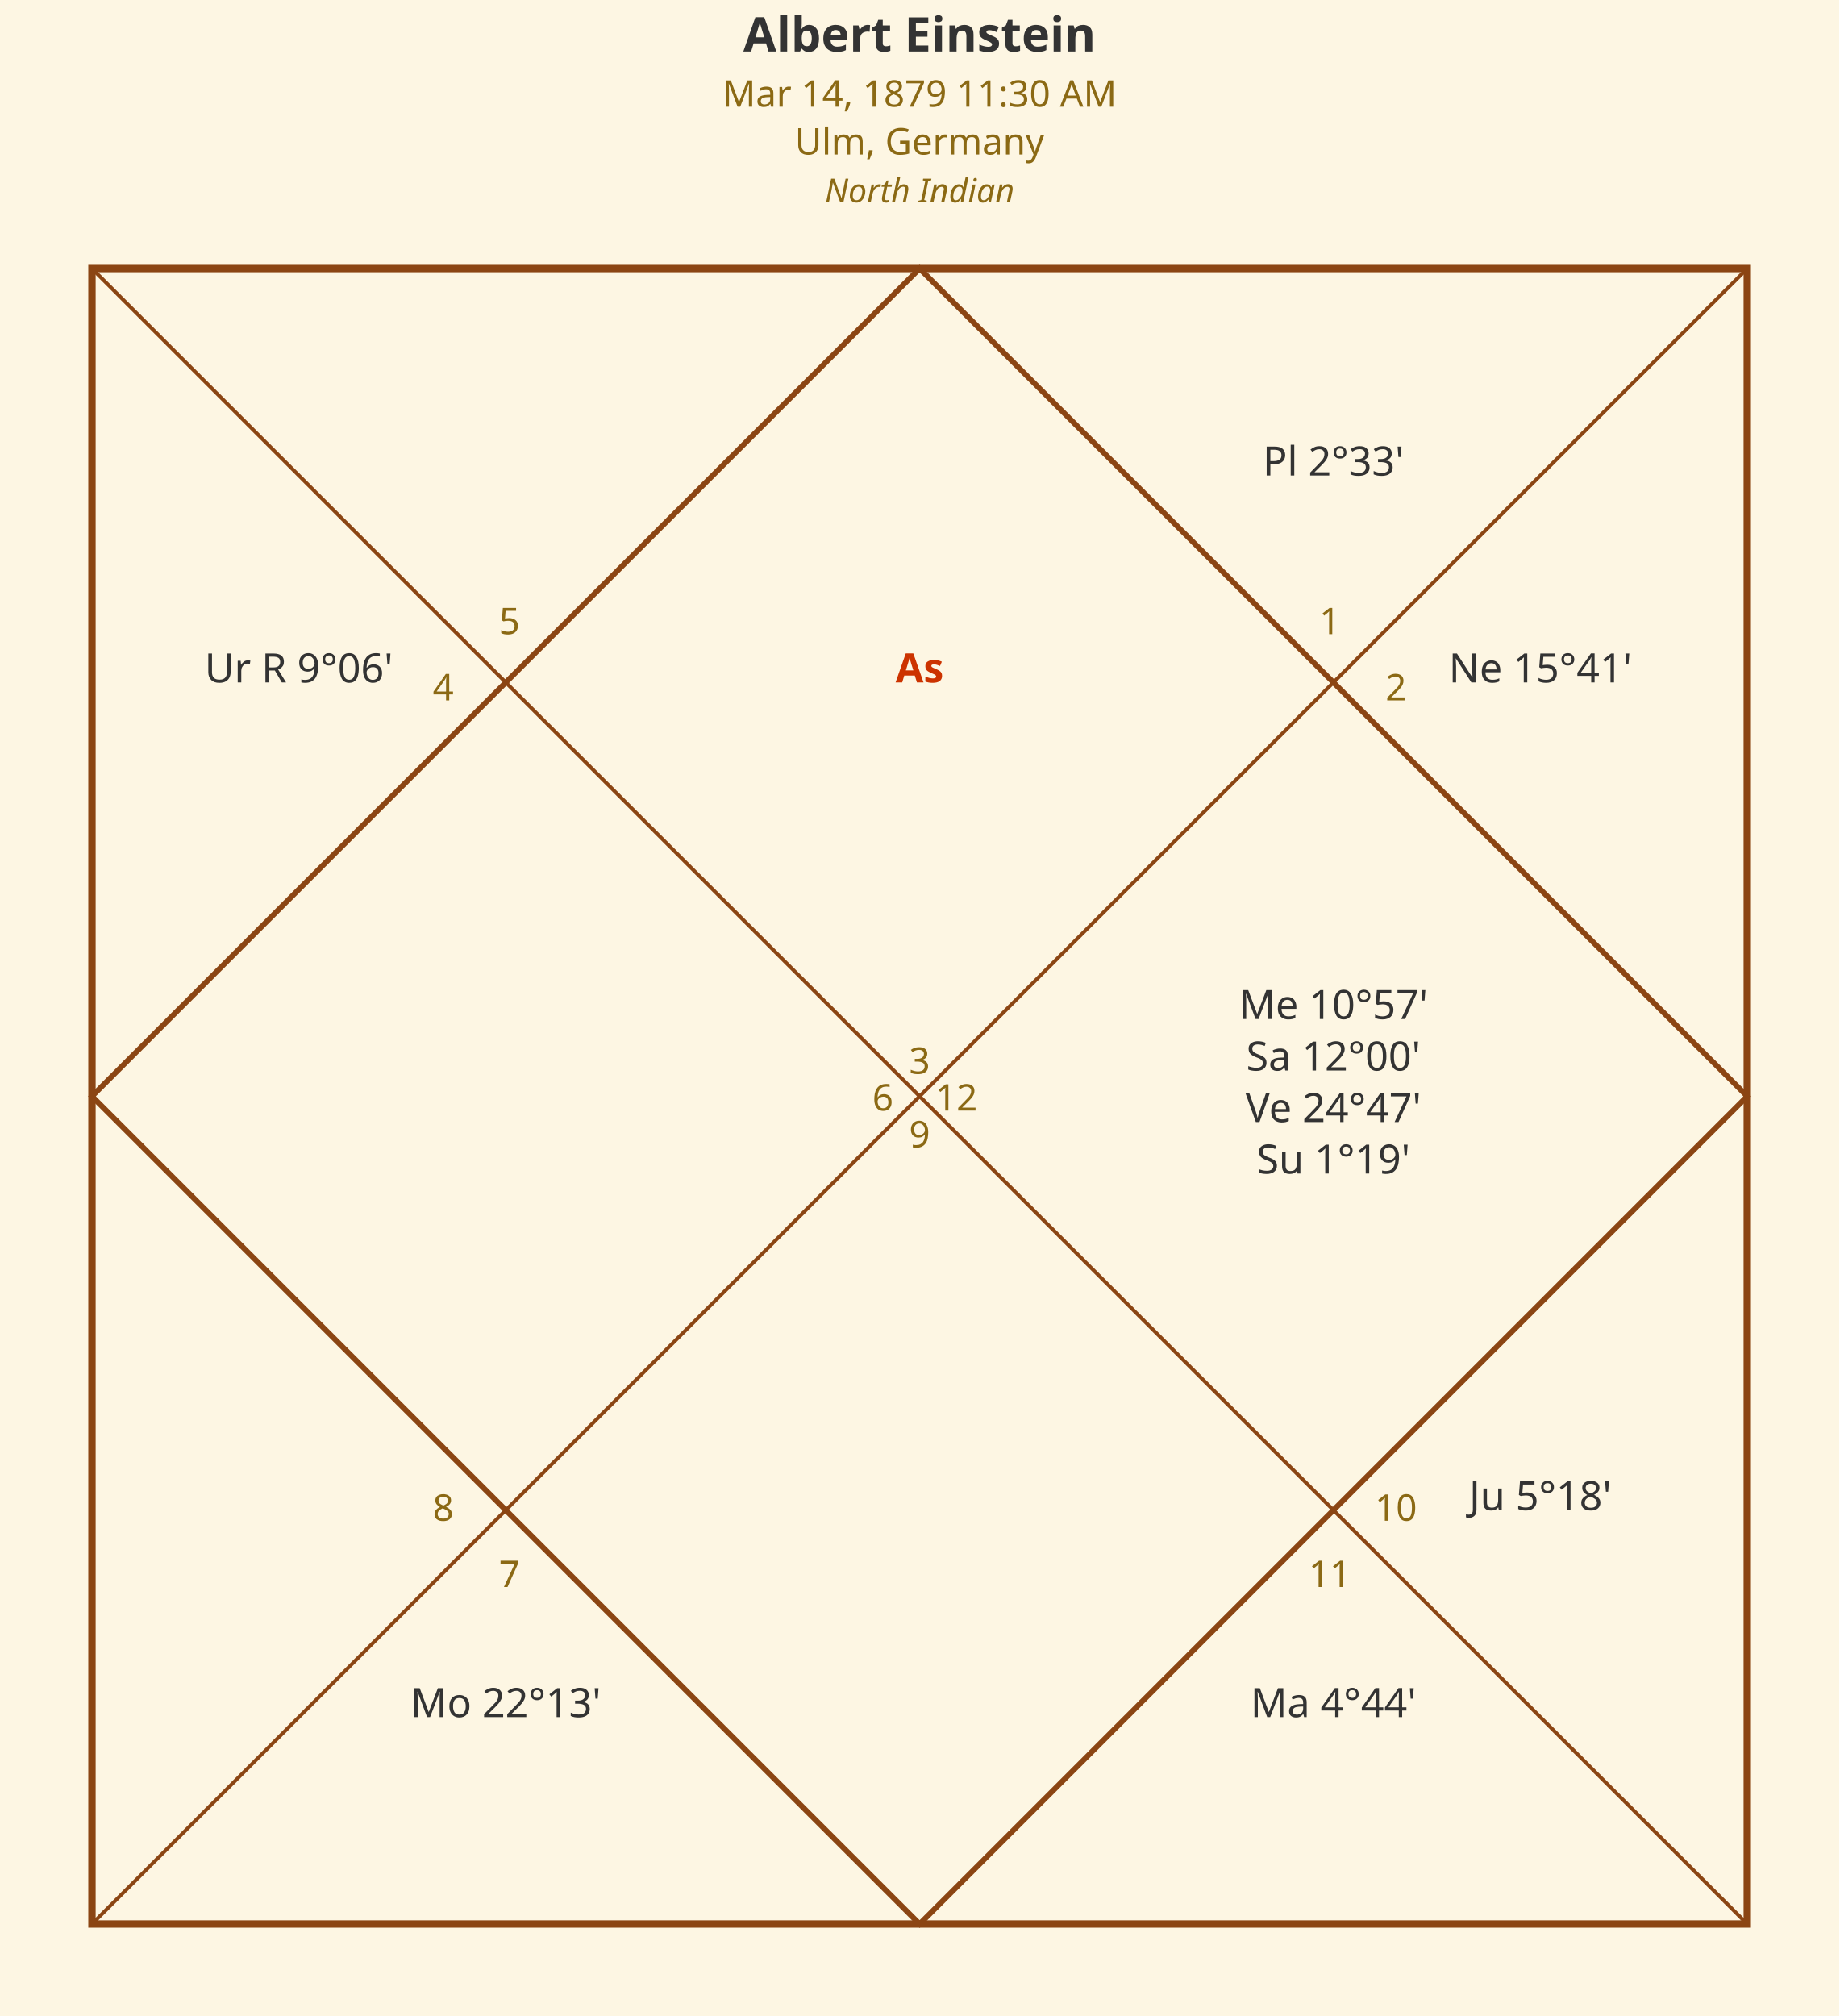
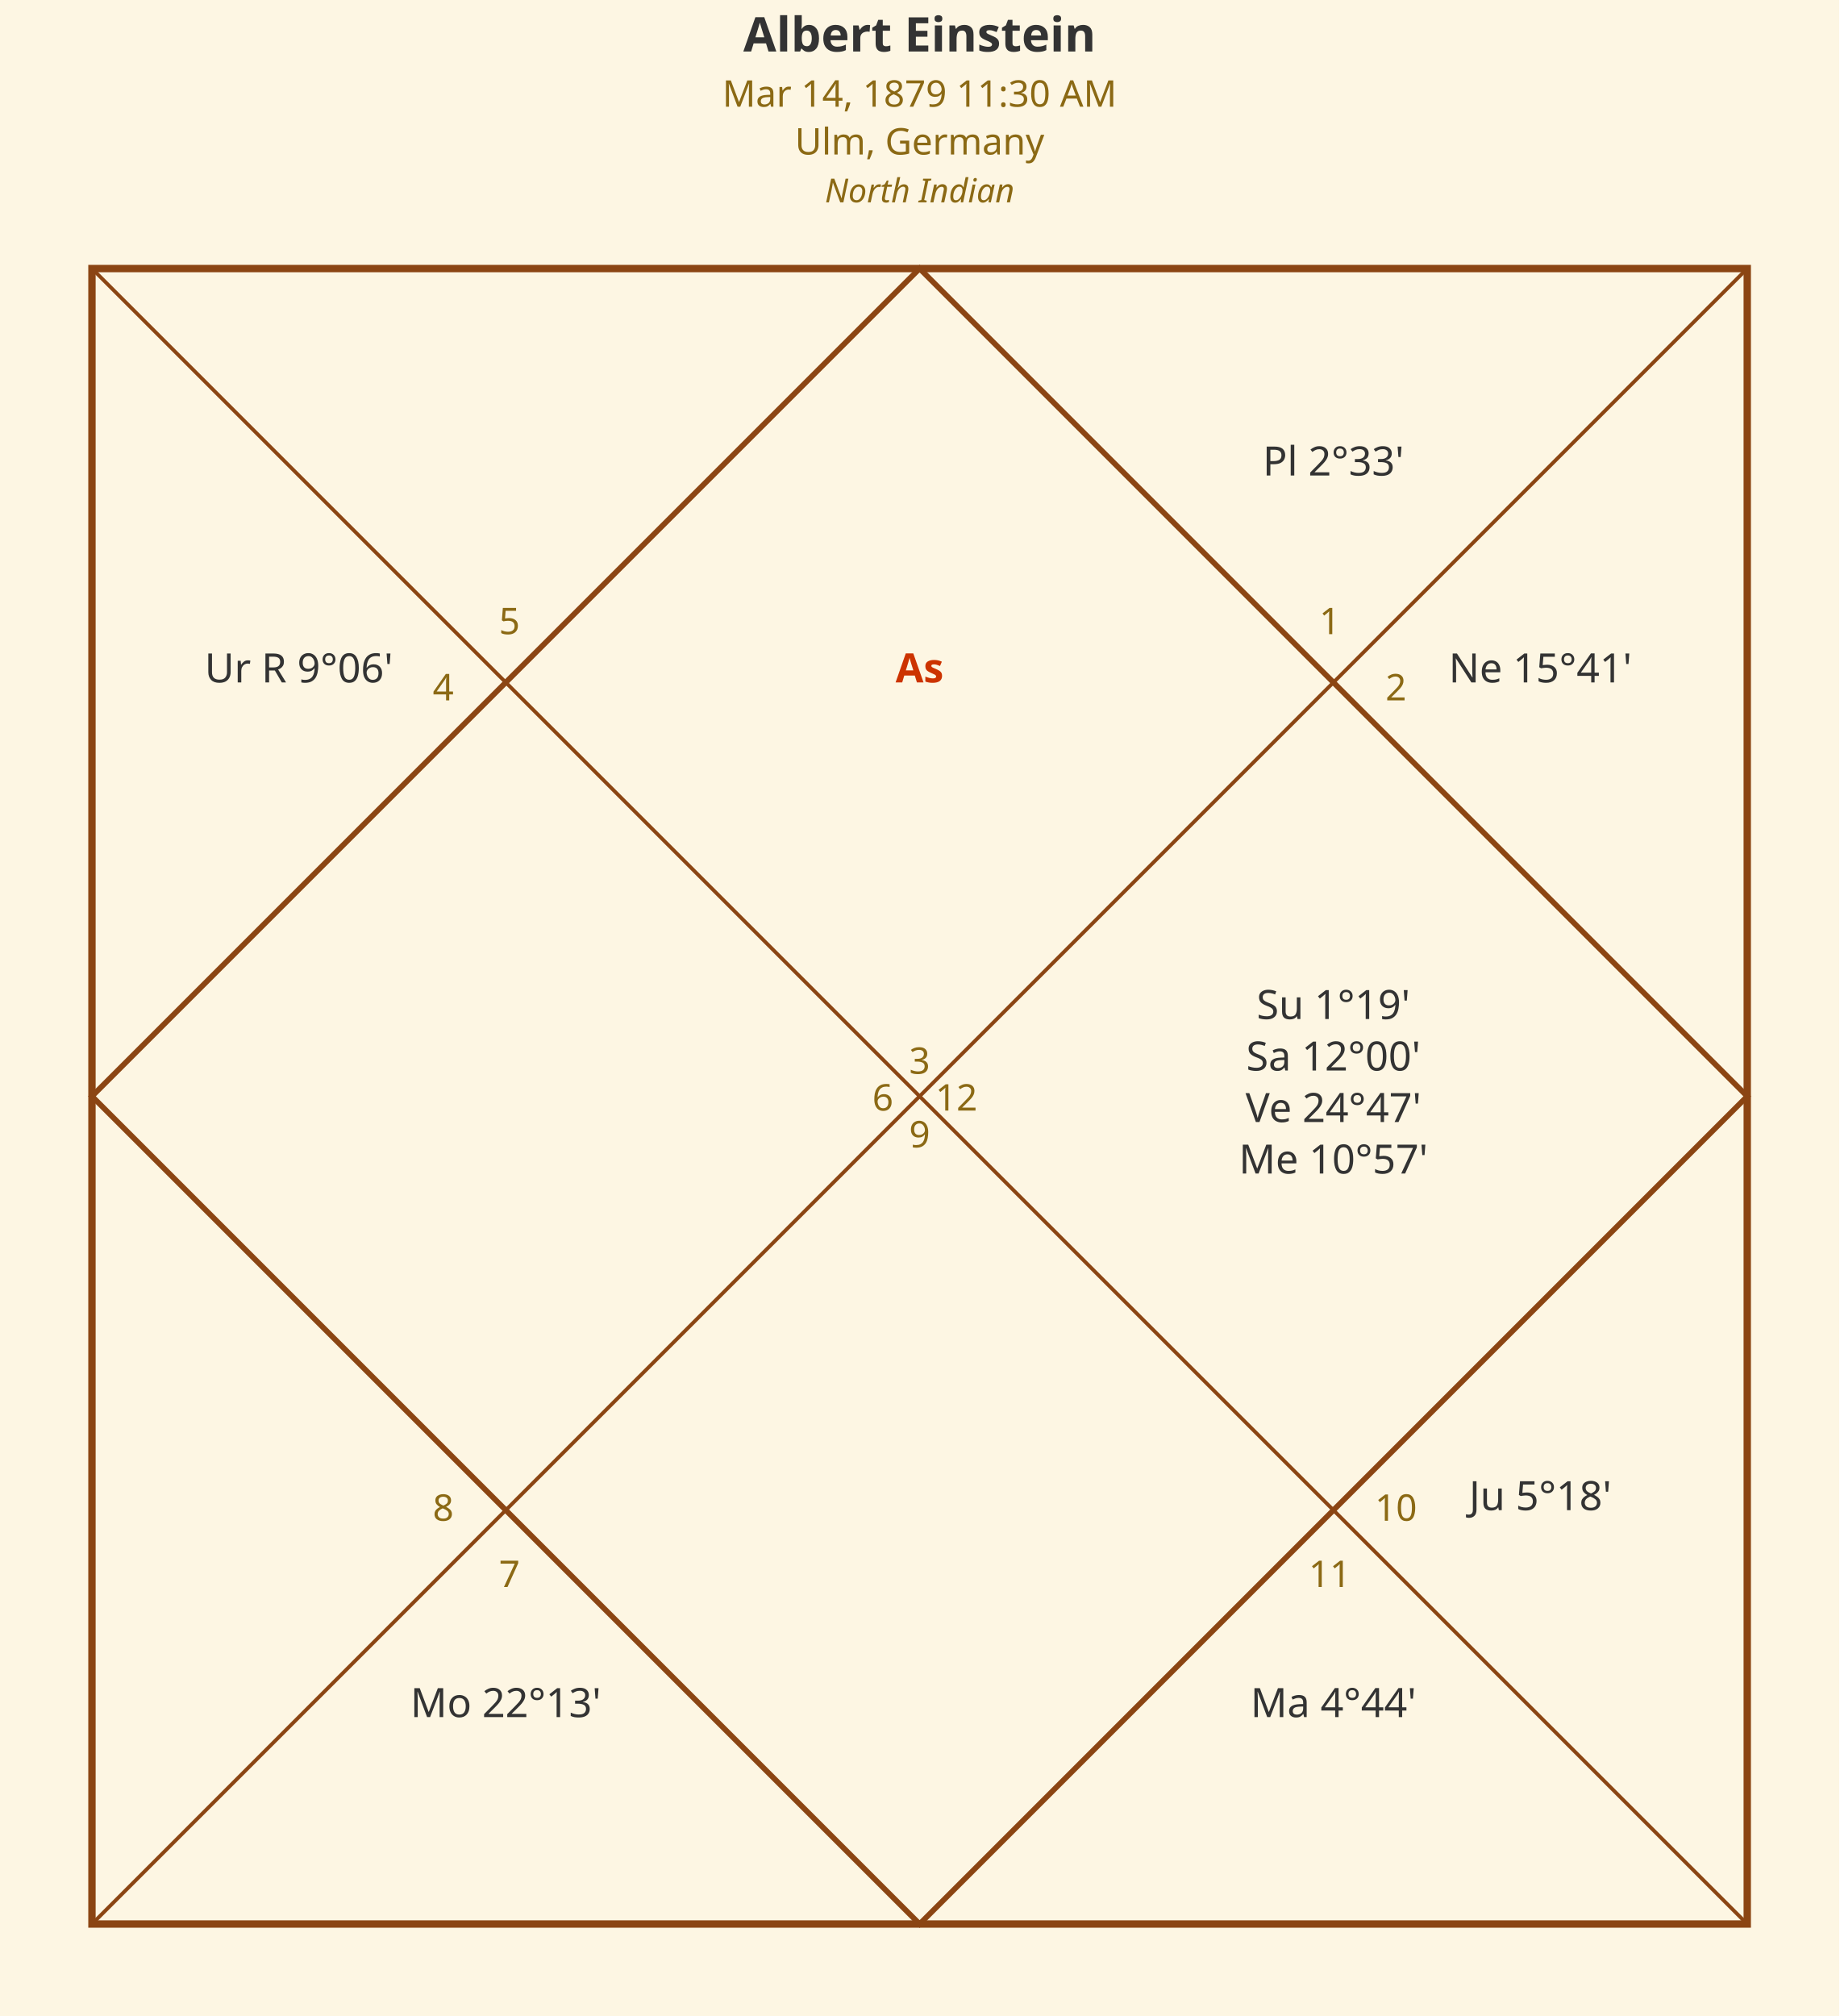
<svg xmlns="http://www.w3.org/2000/svg" baseProfile="full" height="548" version="1.1" width="500">
  <defs />
  <rect fill="#fdf6e3" height="548" width="500" x="0" y="0" />
  <rect fill="none" height="450.0" stroke="#8b4513" stroke-width="2" width="450.0" x="25.0" y="73.0" />
  <polygon fill="none" points="250.0,73.0 475.0,298.0 250.0,523.0 25.0,298.0" stroke="#8b4513" stroke-width="1.5" />
  <line stroke="#8b4513" stroke-width="1" x1="25.0" x2="475.0" y1="73.0" y2="523.0" />
  <line stroke="#8b4513" stroke-width="1" x1="475.0" x2="25.0" y1="73.0" y2="523.0" />
  <polygon fill="#fff0cc" opacity="0.4" points="25.0,73.0 250.0,73.0 475.0,73.0" stroke="none" />
  <text dominant-baseline="central" fill="#8b6914" font-family="sans-serif" font-size="10" text-anchor="middle" x="250.0" y="288.0">3</text>
  <text dominant-baseline="central" fill="#8b6914" font-family="sans-serif" font-size="10" text-anchor="middle" x="240.0" y="298.0">6</text>
  <text dominant-baseline="central" fill="#8b6914" font-family="sans-serif" font-size="10" text-anchor="middle" x="250.0" y="308.0">9</text>
  <text dominant-baseline="central" fill="#8b6914" font-family="sans-serif" font-size="10" text-anchor="middle" x="260.0" y="298.0">12</text>
  <text dominant-baseline="central" fill="#8b6914" font-family="sans-serif" font-size="10" text-anchor="middle" x="120.5" y="186.5">4</text>
  <text dominant-baseline="central" fill="#8b6914" font-family="sans-serif" font-size="10" text-anchor="middle" x="138.5" y="168.5">5</text>
  <text dominant-baseline="central" fill="#8b6914" font-family="sans-serif" font-size="10" text-anchor="middle" x="138.5" y="427.5">7</text>
  <text dominant-baseline="central" fill="#8b6914" font-family="sans-serif" font-size="10" text-anchor="middle" x="120.5" y="409.5">8</text>
  <text dominant-baseline="central" fill="#8b6914" font-family="sans-serif" font-size="10" text-anchor="middle" x="379.5" y="409.5">10</text>
  <text dominant-baseline="central" fill="#8b6914" font-family="sans-serif" font-size="10" text-anchor="middle" x="361.5" y="427.5">11</text>
  <text dominant-baseline="central" fill="#8b6914" font-family="sans-serif" font-size="10" text-anchor="middle" x="361.5" y="168.5">1</text>
  <text dominant-baseline="central" fill="#8b6914" font-family="sans-serif" font-size="10" text-anchor="middle" x="379.5" y="186.5">2</text>
  <text fill="#cc3300" font-family="sans-serif" font-size="11" font-weight="bold" text-anchor="middle" x="250.0" y="185.5">As</text>
  <text fill="#333333" font-family="sans-serif" font-size="11" text-anchor="middle" x="81.25" y="185.5">Ur R 9°06'</text>
  <text fill="#333333" font-family="sans-serif" font-size="11" text-anchor="middle" x="137.5" y="466.75">Mo 22°13'</text>
  <text fill="#333333" font-family="sans-serif" font-size="11" text-anchor="middle" x="362.5" y="466.75">Ma 4°44'</text>
  <text fill="#333333" font-family="sans-serif" font-size="11" text-anchor="middle" x="418.75" y="410.5">Ju 5°18'</text>
-   <text fill="#333333" font-family="sans-serif" font-size="11" text-anchor="middle" x="362.5" y="277.0">Me 10°57'</text>
+   <text fill="#333333" font-family="sans-serif" font-size="11" text-anchor="middle" x="362.5" y="277.0">Su 1°19'</text>
  <text fill="#333333" font-family="sans-serif" font-size="11" text-anchor="middle" x="362.5" y="291.0">Sa 12°00'</text>
  <text fill="#333333" font-family="sans-serif" font-size="11" text-anchor="middle" x="362.5" y="305.0">Ve 24°47'</text>
-   <text fill="#333333" font-family="sans-serif" font-size="11" text-anchor="middle" x="362.5" y="319.0">Su 1°19'</text>
+   <text fill="#333333" font-family="sans-serif" font-size="11" text-anchor="middle" x="362.5" y="319.0">Me 10°57'</text>
  <text fill="#333333" font-family="sans-serif" font-size="11" text-anchor="middle" x="418.75" y="185.5">Ne 15°41'</text>
  <text fill="#333333" font-family="sans-serif" font-size="11" text-anchor="middle" x="362.5" y="129.25">Pl 2°33'</text>
  <text fill="#333333" font-family="sans-serif" font-size="13" font-weight="bold" text-anchor="middle" x="250.0" y="14">Albert Einstein</text>
  <text fill="#8b6914" font-family="sans-serif" font-size="10" text-anchor="middle" x="250.0" y="29">Mar 14, 1879  11:30 AM</text>
  <text fill="#8b6914" font-family="sans-serif" font-size="10" text-anchor="middle" x="250.0" y="42">Ulm, Germany</text>
  <text fill="#8b6914" font-family="sans-serif" font-size="9" font-style="italic" text-anchor="middle" x="250.0" y="55">North Indian</text>
</svg>
